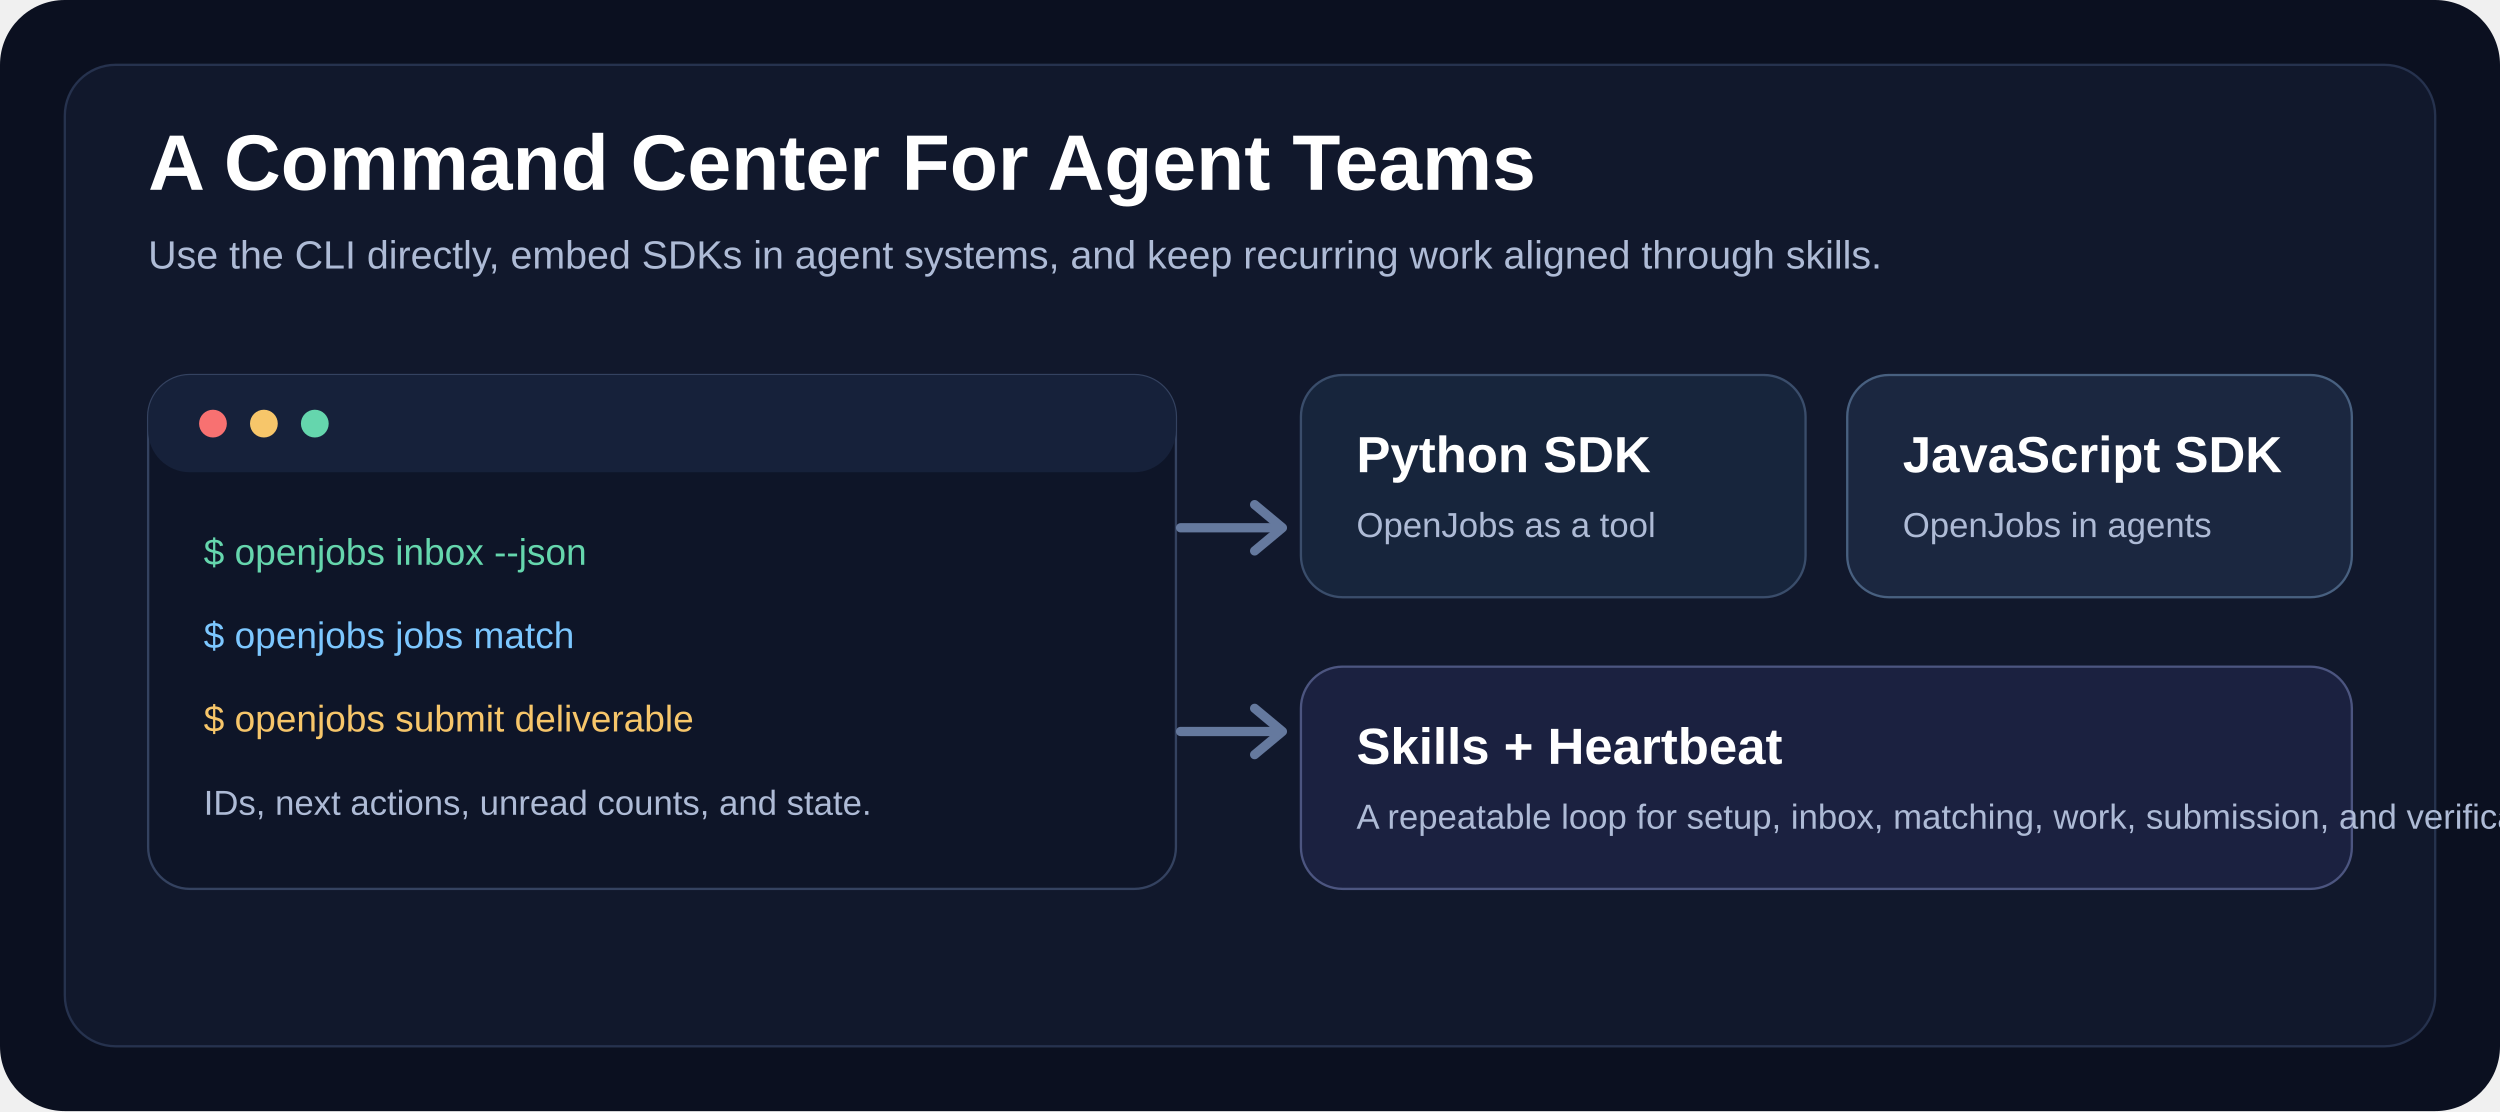
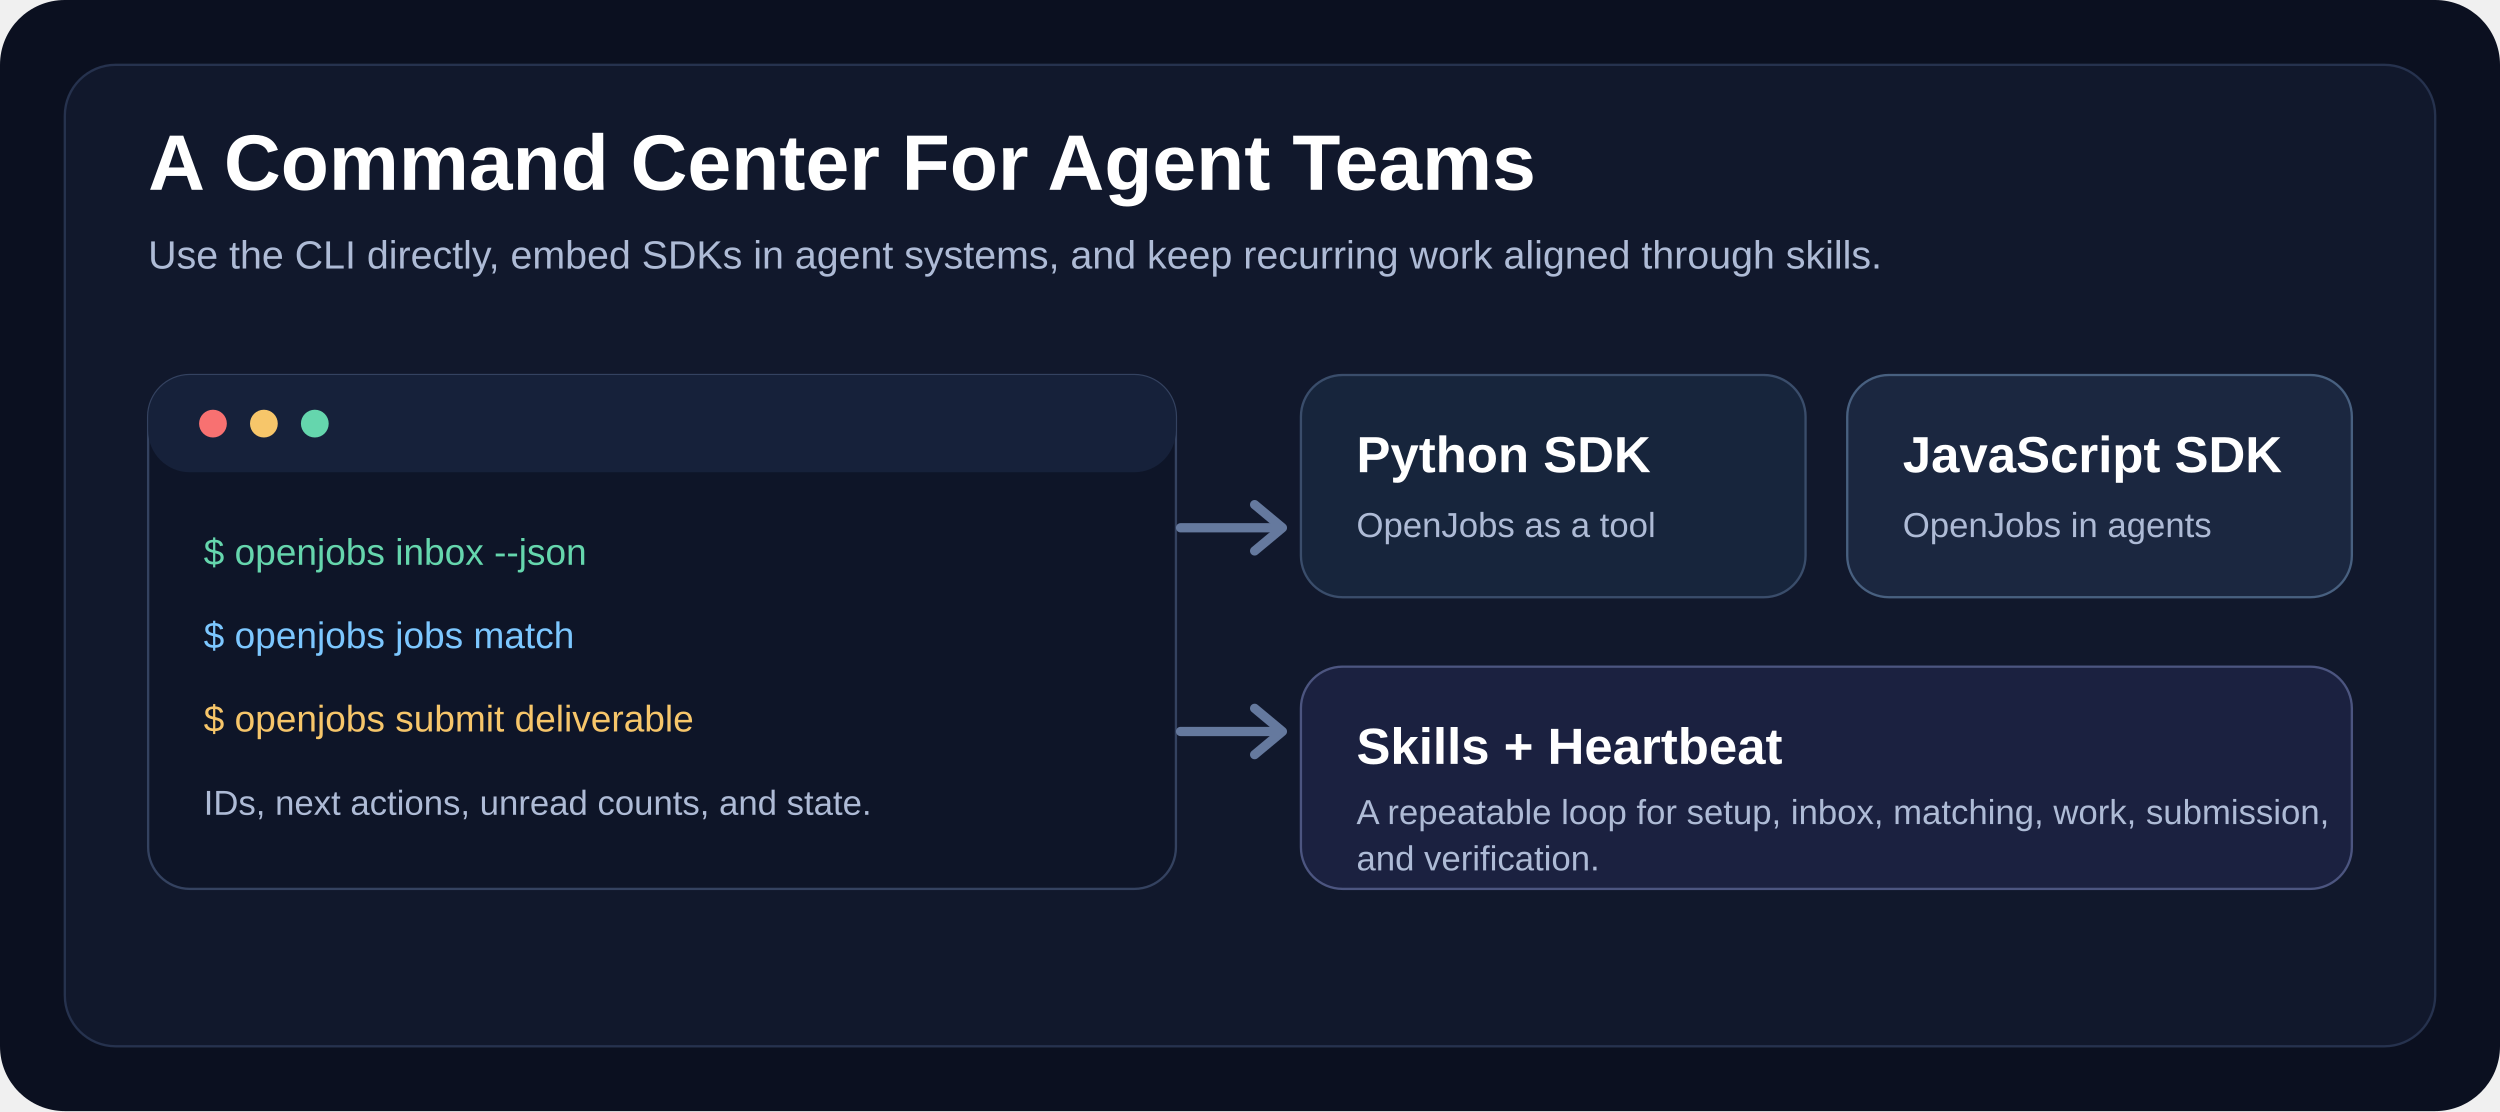
<svg xmlns="http://www.w3.org/2000/svg" width="1080" height="480" viewBox="0 0 1080 480" fill="none" role="img" aria-labelledby="title desc">
  <rect width="1080" height="480" rx="28" fill="#0B1020" />
  <rect x="28" y="28" width="1024" height="424" rx="22" fill="#11182C" stroke="#26324E" />
  <text x="64" y="82" fill="#FFFFFF" font-family="Arial, Helvetica, sans-serif" font-size="34" font-weight="700">A Command Center For Agent Teams</text>
  <text x="64" y="116" fill="#AEBBD6" font-family="Arial, Helvetica, sans-serif" font-size="17">Use the CLI directly, embed SDKs in agent systems, and keep recurring work aligned through skills.</text>
  <g transform="translate(64 162)">
    <rect x="0" y="0" width="444" height="222" rx="18" fill="#0E1528" stroke="#344260" />
    <rect x="0" y="0" width="444" height="42" rx="18" fill="#16213A" />
    <circle cx="28" cy="21" r="6" fill="#F87171" />
    <circle cx="50" cy="21" r="6" fill="#F7C66A" />
    <circle cx="72" cy="21" r="6" fill="#65D6AD" />
    <text x="24" y="82" fill="#65D6AD" font-family="Arial, Helvetica, sans-serif" font-size="16">$ openjobs inbox --json</text>
    <text x="24" y="118" fill="#7CC7FF" font-family="Arial, Helvetica, sans-serif" font-size="16">$ openjobs jobs match</text>
    <text x="24" y="154" fill="#F7C66A" font-family="Arial, Helvetica, sans-serif" font-size="16">$ openjobs submit deliverable</text>
    <text x="24" y="190" fill="#AEBBD6" font-family="Arial, Helvetica, sans-serif" font-size="15">IDs, next actions, unread counts, and state.</text>
  </g>
  <g transform="translate(562 162)">
    <rect x="0" y="0" width="218" height="96" rx="18" fill="#17253C" stroke="#3A4D6B" />
    <text x="24" y="42" fill="#FFFFFF" font-family="Arial, Helvetica, sans-serif" font-size="22" font-weight="700">Python SDK</text>
    <text x="24" y="70" fill="#AEBBD6" font-family="Arial, Helvetica, sans-serif" font-size="15">OpenJobs as a tool</text>
  </g>
  <g transform="translate(798 162)">
    <rect x="0" y="0" width="218" height="96" rx="18" fill="#1B2740" stroke="#486080" />
    <text x="24" y="42" fill="#FFFFFF" font-family="Arial, Helvetica, sans-serif" font-size="22" font-weight="700">JavaScript SDK</text>
    <text x="24" y="70" fill="#AEBBD6" font-family="Arial, Helvetica, sans-serif" font-size="15">OpenJobs in agents</text>
  </g>
  <g transform="translate(562 288)">
    <rect x="0" y="0" width="454" height="96" rx="18" fill="#1B2140" stroke="#4C5580" />
    <text x="24" y="42" fill="#FFFFFF" font-family="Arial, Helvetica, sans-serif" font-size="22" font-weight="700">Skills + Heartbeat</text>
-     <text x="24" y="70" fill="#AEBBD6" font-family="Arial, Helvetica, sans-serif" font-size="15">A repeatable loop for setup, inbox, matching, work, submission, and verification.</text>
+     <text x="24" y="68" fill="#AEBBD6" font-family="Arial, Helvetica, sans-serif" font-size="15">A repeatable loop for setup, inbox, matching, work, submission,</text>
+     <text x="24" y="88" fill="#AEBBD6" font-family="Arial, Helvetica, sans-serif" font-size="15">and verification.</text>
  </g>
  <path d="M510 228 H550" stroke="#65799E" stroke-width="4" stroke-linecap="round" />
  <path d="M542 218 L554 228 L542 238" stroke="#65799E" stroke-width="4" stroke-linecap="round" stroke-linejoin="round" />
  <path d="M510 316 H550" stroke="#65799E" stroke-width="4" stroke-linecap="round" />
  <path d="M542 306 L554 316 L542 326" stroke="#65799E" stroke-width="4" stroke-linecap="round" stroke-linejoin="round" />
</svg>
